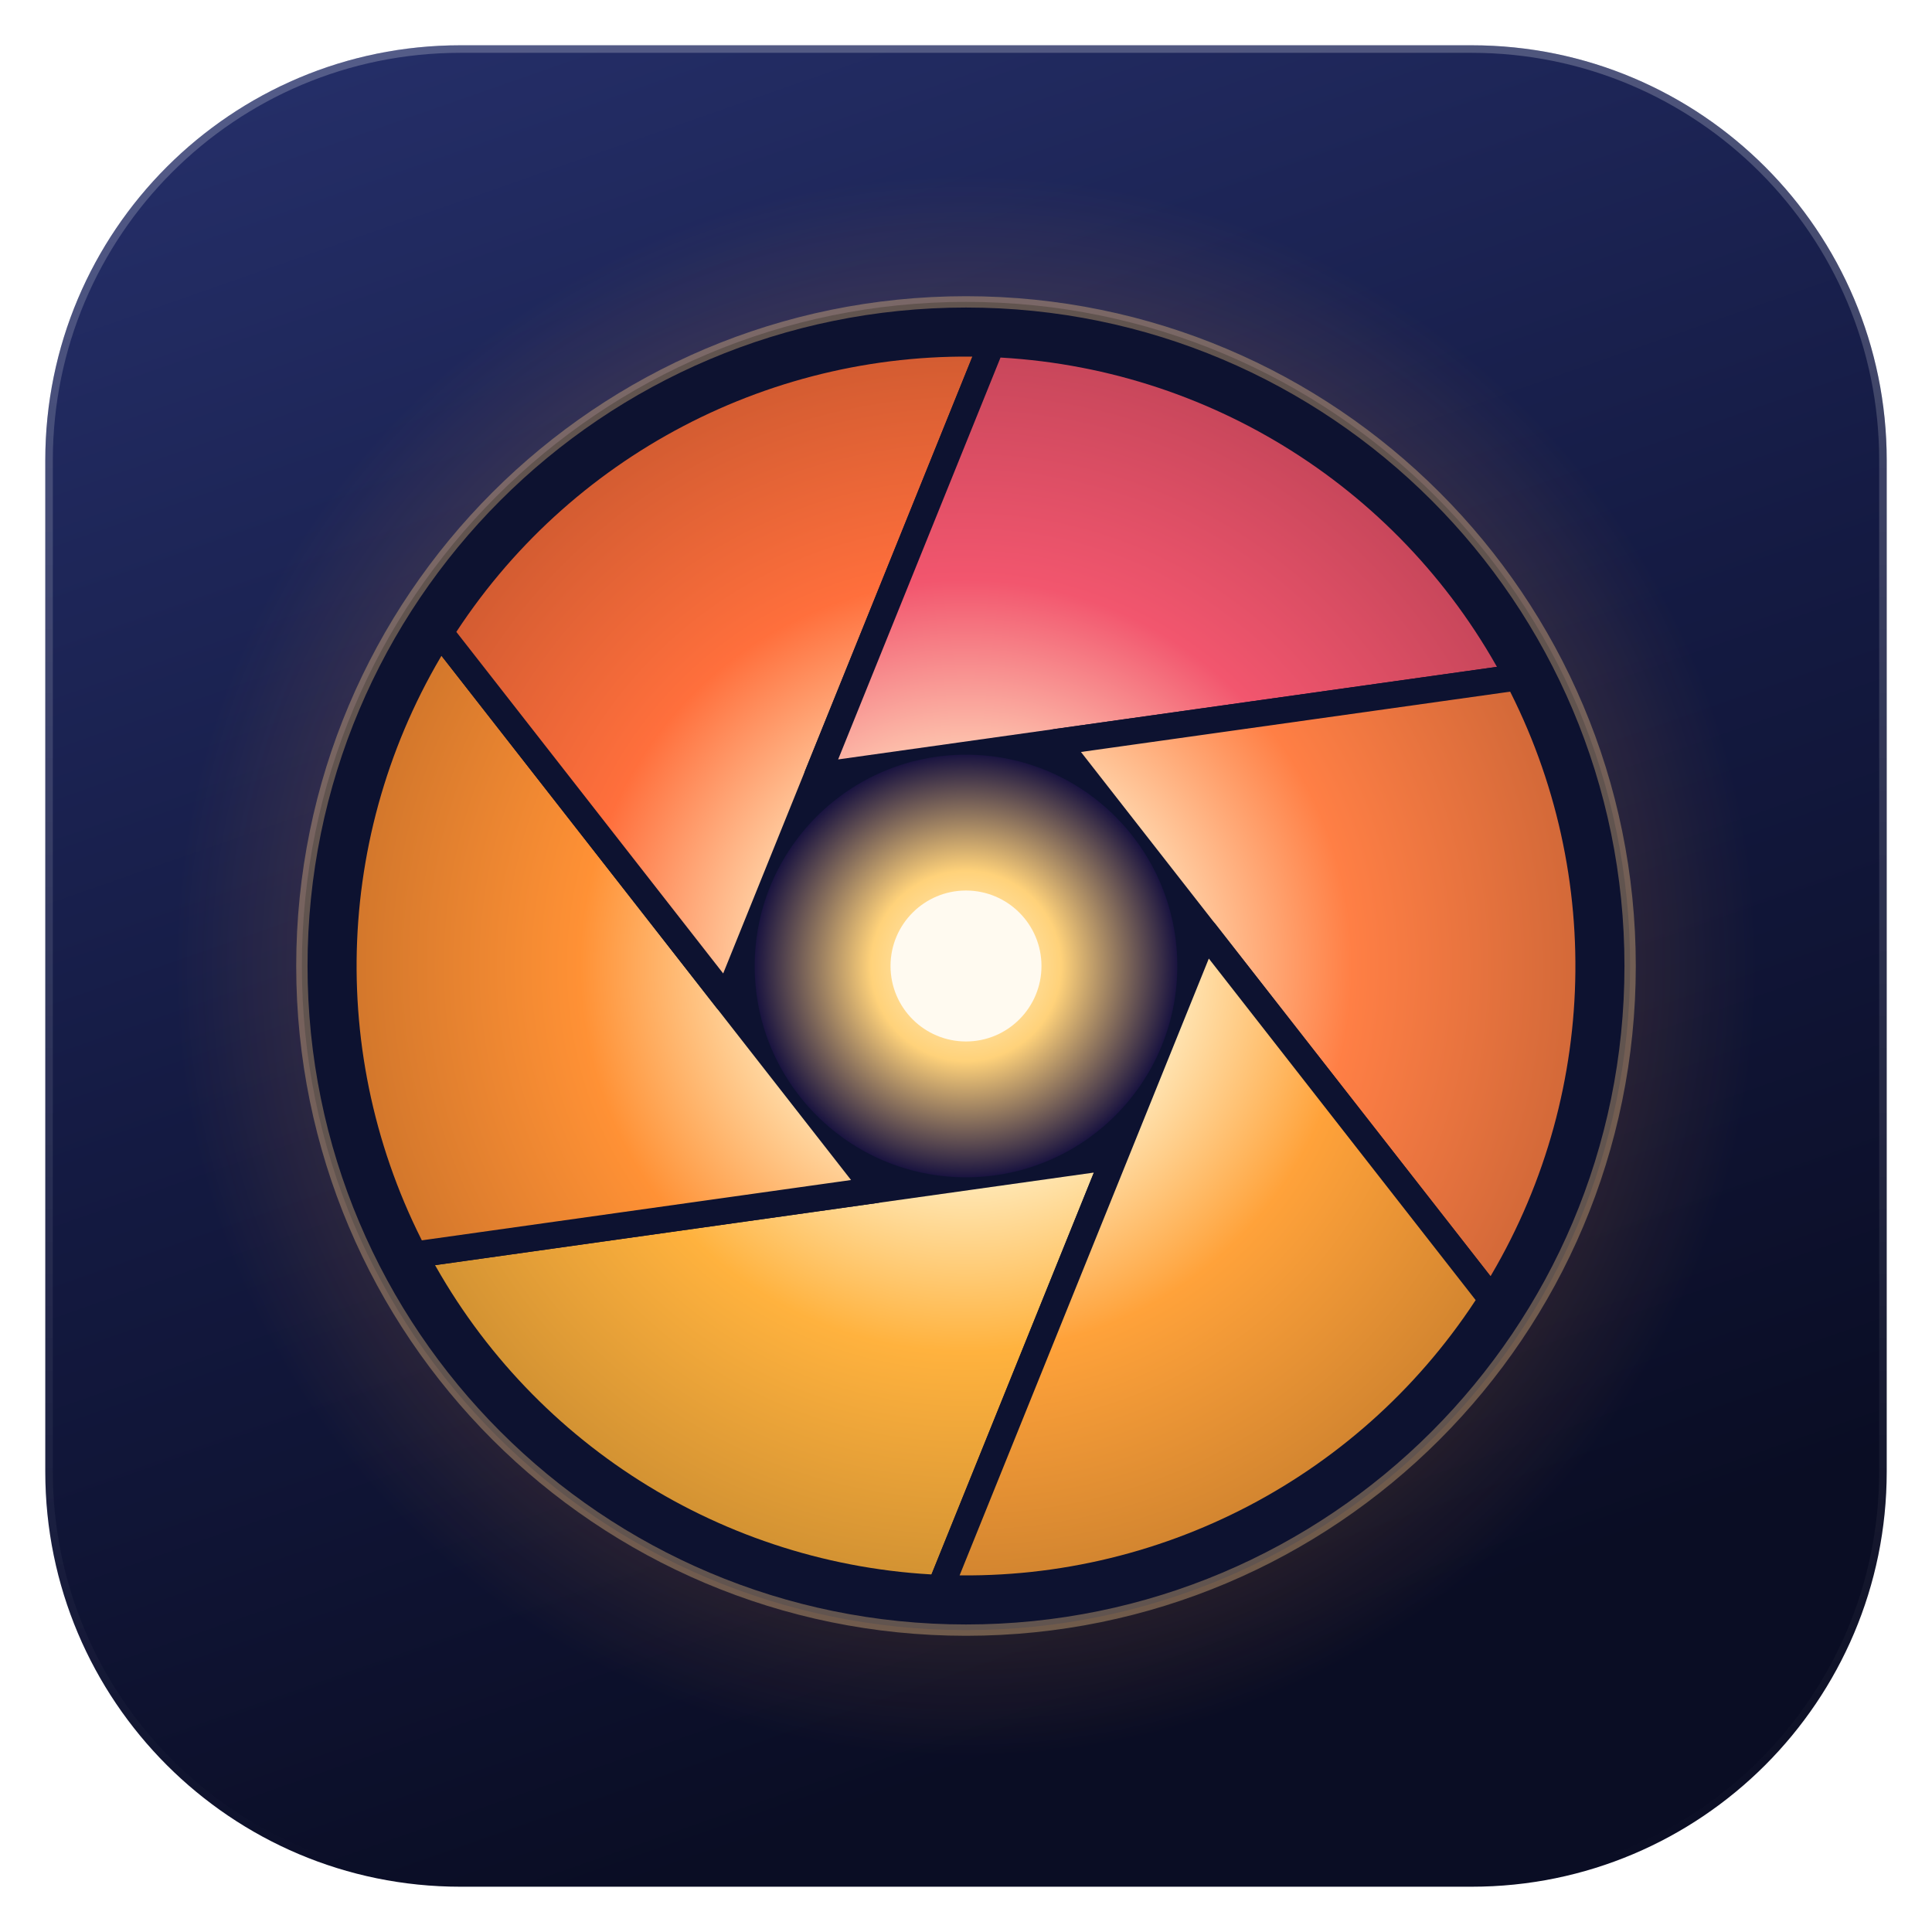
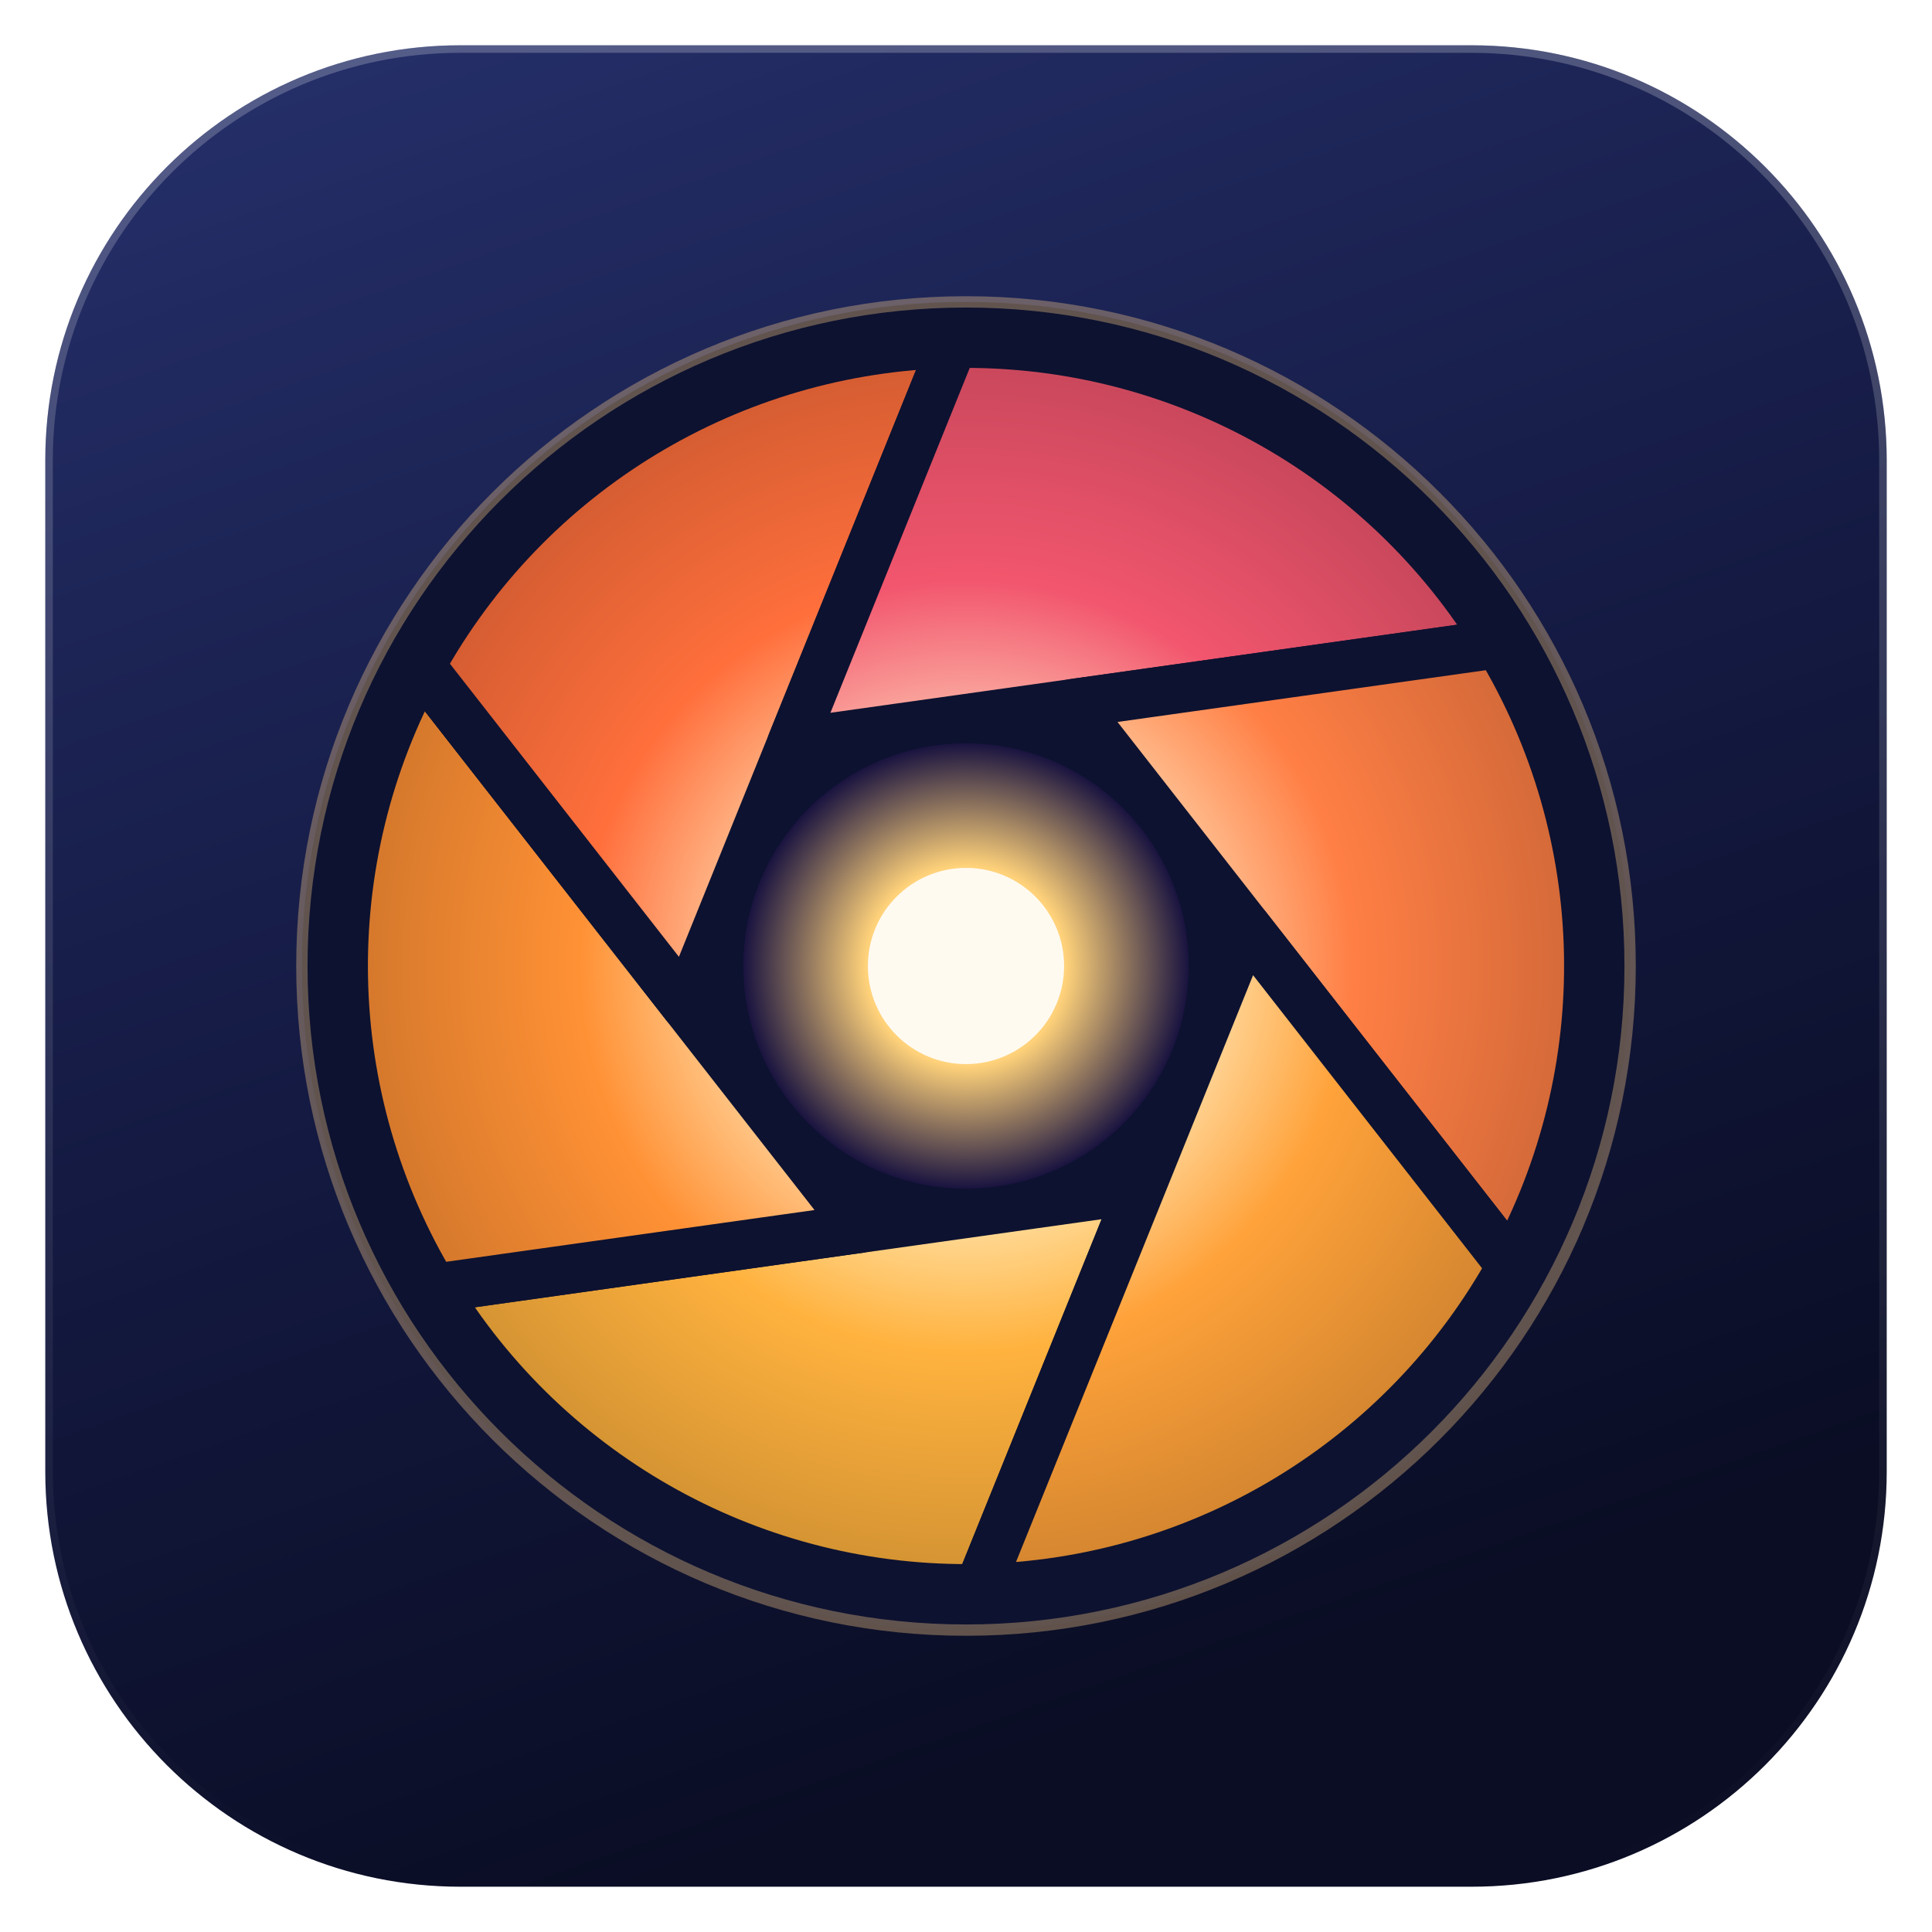
<svg xmlns="http://www.w3.org/2000/svg" width="1024" height="1024" viewBox="0 0 1024 1024">
  <defs>
    <linearGradient id="bg" x1="0" y1="0" x2="0.35" y2="1">
      <stop offset="0" stop-color="#26306b" />
      <stop offset="0.55" stop-color="#141a42" />
      <stop offset="1" stop-color="#0a0d24" />
    </linearGradient>
    <radialGradient id="halo" cx="0.5" cy="0.5" r="0.5">
      <stop offset="0.55" stop-color="#ff9a3d" stop-opacity="0.28" />
      <stop offset="1" stop-color="#ff9a3d" stop-opacity="0" />
    </radialGradient>
    <radialGradient id="core" cx="0.5" cy="0.5" r="0.5">
      <stop offset="0" stop-color="#fff4d6" />
      <stop offset="0.45" stop-color="#ffd27a" />
      <stop offset="1" stop-color="#1a1440" />
    </radialGradient>
    <linearGradient id="rim" x1="0" y1="0" x2="0" y2="1">
      <stop offset="0" stop-color="#ffffff" stop-opacity="0.22" />
      <stop offset="1" stop-color="#ffffff" stop-opacity="0" />
    </linearGradient>
    <radialGradient id="b0" gradientUnits="userSpaceOnUse" cx="512" cy="512" r="330">
      <stop offset="0.3" stop-color="#fff0c8" />
      <stop offset="0.62" stop-color="#ffb23e" />
      <stop offset="1" stop-color="#d19132" />
    </radialGradient>
    <radialGradient id="b1" gradientUnits="userSpaceOnUse" cx="512" cy="512" r="330">
      <stop offset="0.3" stop-color="#ffe6b8" />
      <stop offset="0.62" stop-color="#ff9135" />
      <stop offset="1" stop-color="#d1762b" />
    </radialGradient>
    <radialGradient id="b2" gradientUnits="userSpaceOnUse" cx="512" cy="512" r="330">
      <stop offset="0.3" stop-color="#ffdcb0" />
      <stop offset="0.62" stop-color="#ff6f3c" />
      <stop offset="1" stop-color="#d15b31" />
    </radialGradient>
    <radialGradient id="b3" gradientUnits="userSpaceOnUse" cx="512" cy="512" r="330">
      <stop offset="0.3" stop-color="#ffd6b8" />
      <stop offset="0.62" stop-color="#f2566e" />
      <stop offset="1" stop-color="#c6465a" />
    </radialGradient>
    <radialGradient id="b4" gradientUnits="userSpaceOnUse" cx="512" cy="512" r="330">
      <stop offset="0.3" stop-color="#ffe0b8" />
      <stop offset="0.62" stop-color="#ff7f45" />
      <stop offset="1" stop-color="#d16838" />
    </radialGradient>
    <radialGradient id="b5" gradientUnits="userSpaceOnUse" cx="512" cy="512" r="330">
      <stop offset="0.3" stop-color="#fff0c8" />
      <stop offset="0.62" stop-color="#ffa23a" />
      <stop offset="1" stop-color="#d1842f" />
    </radialGradient>
  </defs>
  <rect x="24" y="24" width="976" height="976" rx="220" fill="url(#bg)" />
  <rect x="26" y="26" width="972" height="972" rx="218" fill="none" stroke="url(#rim)" stroke-width="4" />
-   <circle cx="512" cy="512" r="420" fill="url(#halo)" />
  <circle cx="512" cy="512" r="352" fill="#0d1230" />
-   <path d="M 590.80,612.87 L 498.34,841.72 A 330.00 330.00 0 0 1 219.63,665.03 L 464.05,630.68 Z" fill="url(#b0)" stroke="#0d1230" stroke-width="14" stroke-linejoin="round" />
-   <path d="M 464.05,630.68 L 219.63,665.03 A 330.00 330.00 0 0 1 233.29,335.31 L 385.25,529.81 Z" fill="url(#b1)" stroke="#0d1230" stroke-width="14" stroke-linejoin="round" />
-   <path d="M 385.25,529.81 L 233.29,335.31 A 330.00 330.00 0 0 1 525.66,182.28 L 433.20,411.13 Z" fill="url(#b2)" stroke="#0d1230" stroke-width="14" stroke-linejoin="round" />
-   <path d="M 433.20,411.13 L 525.66,182.28 A 330.00 330.00 0 0 1 804.37,358.97 L 559.95,393.32 Z" fill="url(#b3)" stroke="#0d1230" stroke-width="14" stroke-linejoin="round" />
-   <path d="M 559.95,393.32 L 804.37,358.97 A 330.00 330.00 0 0 1 790.71,688.69 L 638.75,494.19 Z" fill="url(#b4)" stroke="#0d1230" stroke-width="14" stroke-linejoin="round" />
-   <path d="M 638.75,494.19 L 790.71,688.69 A 330.00 330.00 0 0 1 498.34,841.72 L 590.80,612.87 Z" fill="url(#b5)" stroke="#0d1230" stroke-width="14" stroke-linejoin="round" />
+   <path d="M 604.35,630.20 L 518.81,841.93 A 330.00 330.00 0 0 1 229.68,682.86 L 455.81,651.08 Z" fill="url(#b0)" stroke="#0d1230" stroke-width="26" stroke-linejoin="round" />
+   <path d="M 455.81,651.08 L 229.68,682.86 A 330.00 330.00 0 0 1 222.87,352.93 L 363.46,532.88 Z" fill="url(#b1)" stroke="#0d1230" stroke-width="26" stroke-linejoin="round" />
+   <path d="M 363.46,532.88 L 222.87,352.93 A 330.00 330.00 0 0 1 505.19,182.07 L 419.65,393.80 Z" fill="url(#b2)" stroke="#0d1230" stroke-width="26" stroke-linejoin="round" />
+   <path d="M 419.65,393.80 L 505.19,182.07 A 330.00 330.00 0 0 1 794.32,341.14 L 568.19,372.92 Z" fill="url(#b3)" stroke="#0d1230" stroke-width="26" stroke-linejoin="round" />
+   <path d="M 568.19,372.92 L 794.32,341.14 A 330.00 330.00 0 0 1 801.13,671.07 L 660.54,491.12 Z" fill="url(#b4)" stroke="#0d1230" stroke-width="26" stroke-linejoin="round" />
+   <path d="M 660.54,491.12 L 801.13,671.07 A 330.00 330.00 0 0 1 518.81,841.93 L 604.35,630.20 Z" fill="url(#b5)" stroke="#0d1230" stroke-width="26" stroke-linejoin="round" />
  <circle cx="512" cy="512" r="352" fill="none" stroke="#ffcf8a" stroke-opacity="0.35" stroke-width="6" />
-   <circle cx="512" cy="512" r="112" fill="url(#core)" />
-   <circle cx="512" cy="512" r="40" fill="#fffaf0" />
+   <circle cx="512" cy="512" r="118" fill="url(#core)" />
+   <circle cx="512" cy="512" r="52" fill="#fffaf0" />
</svg>
